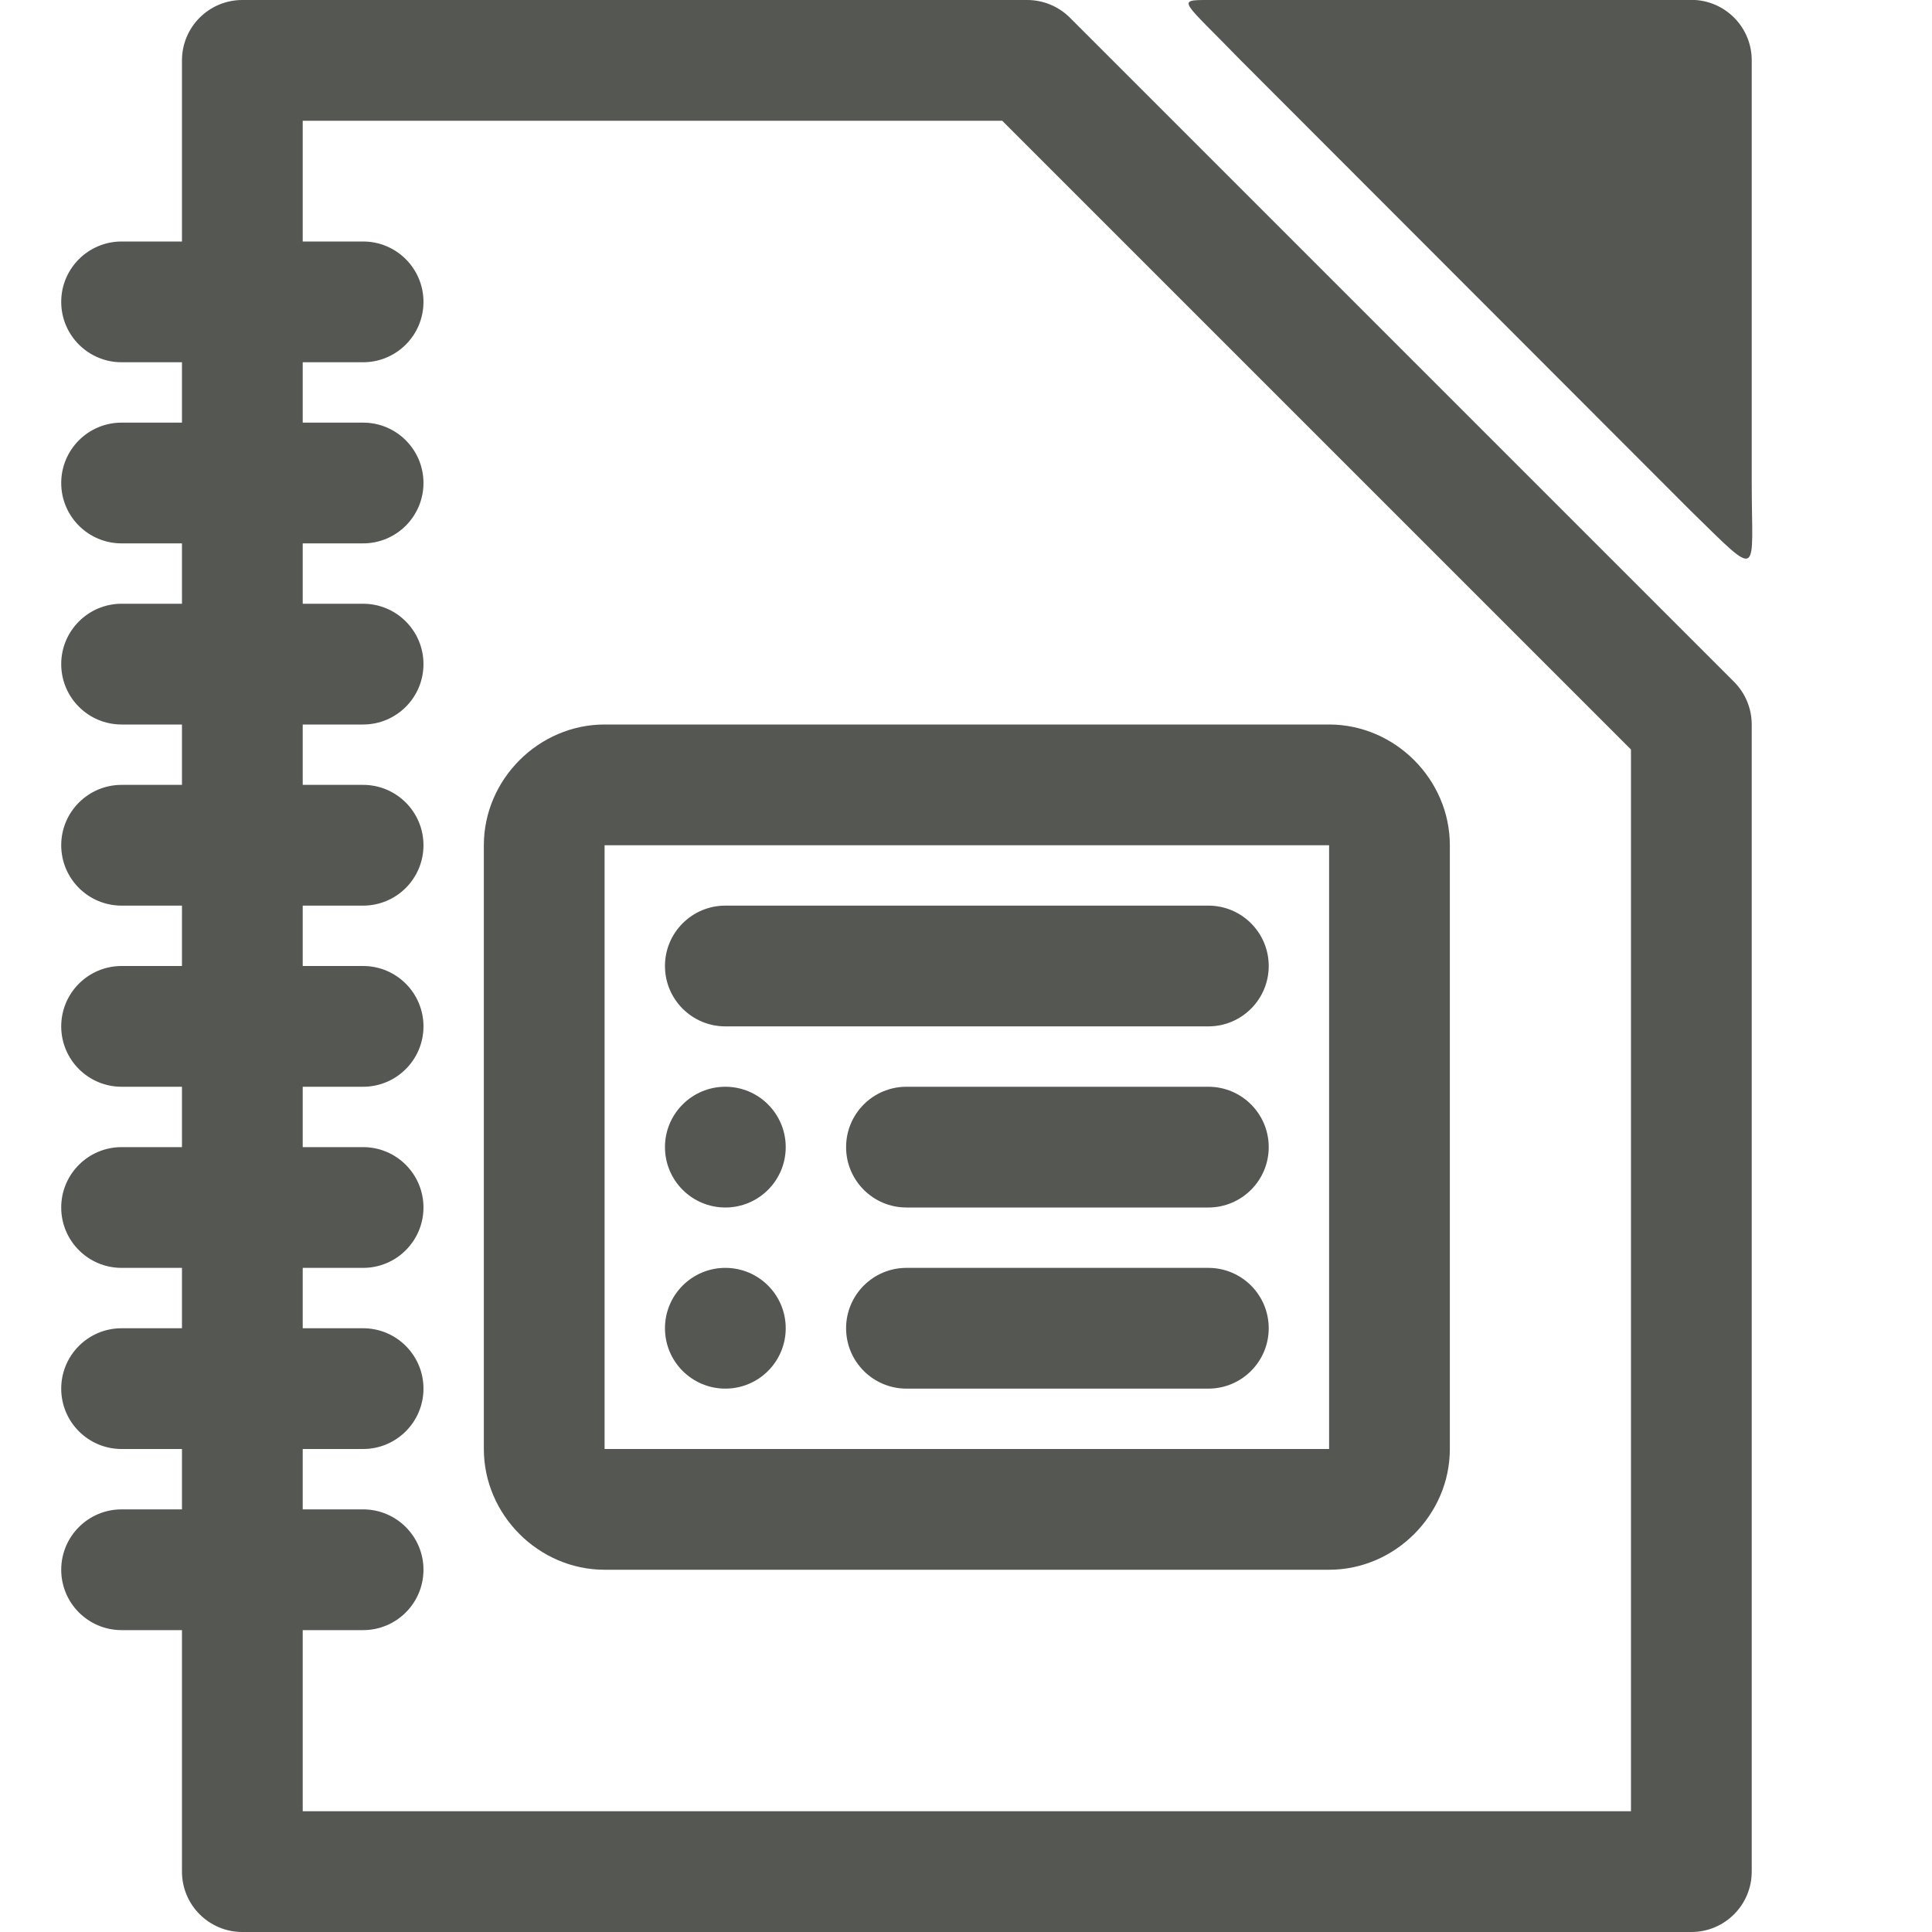
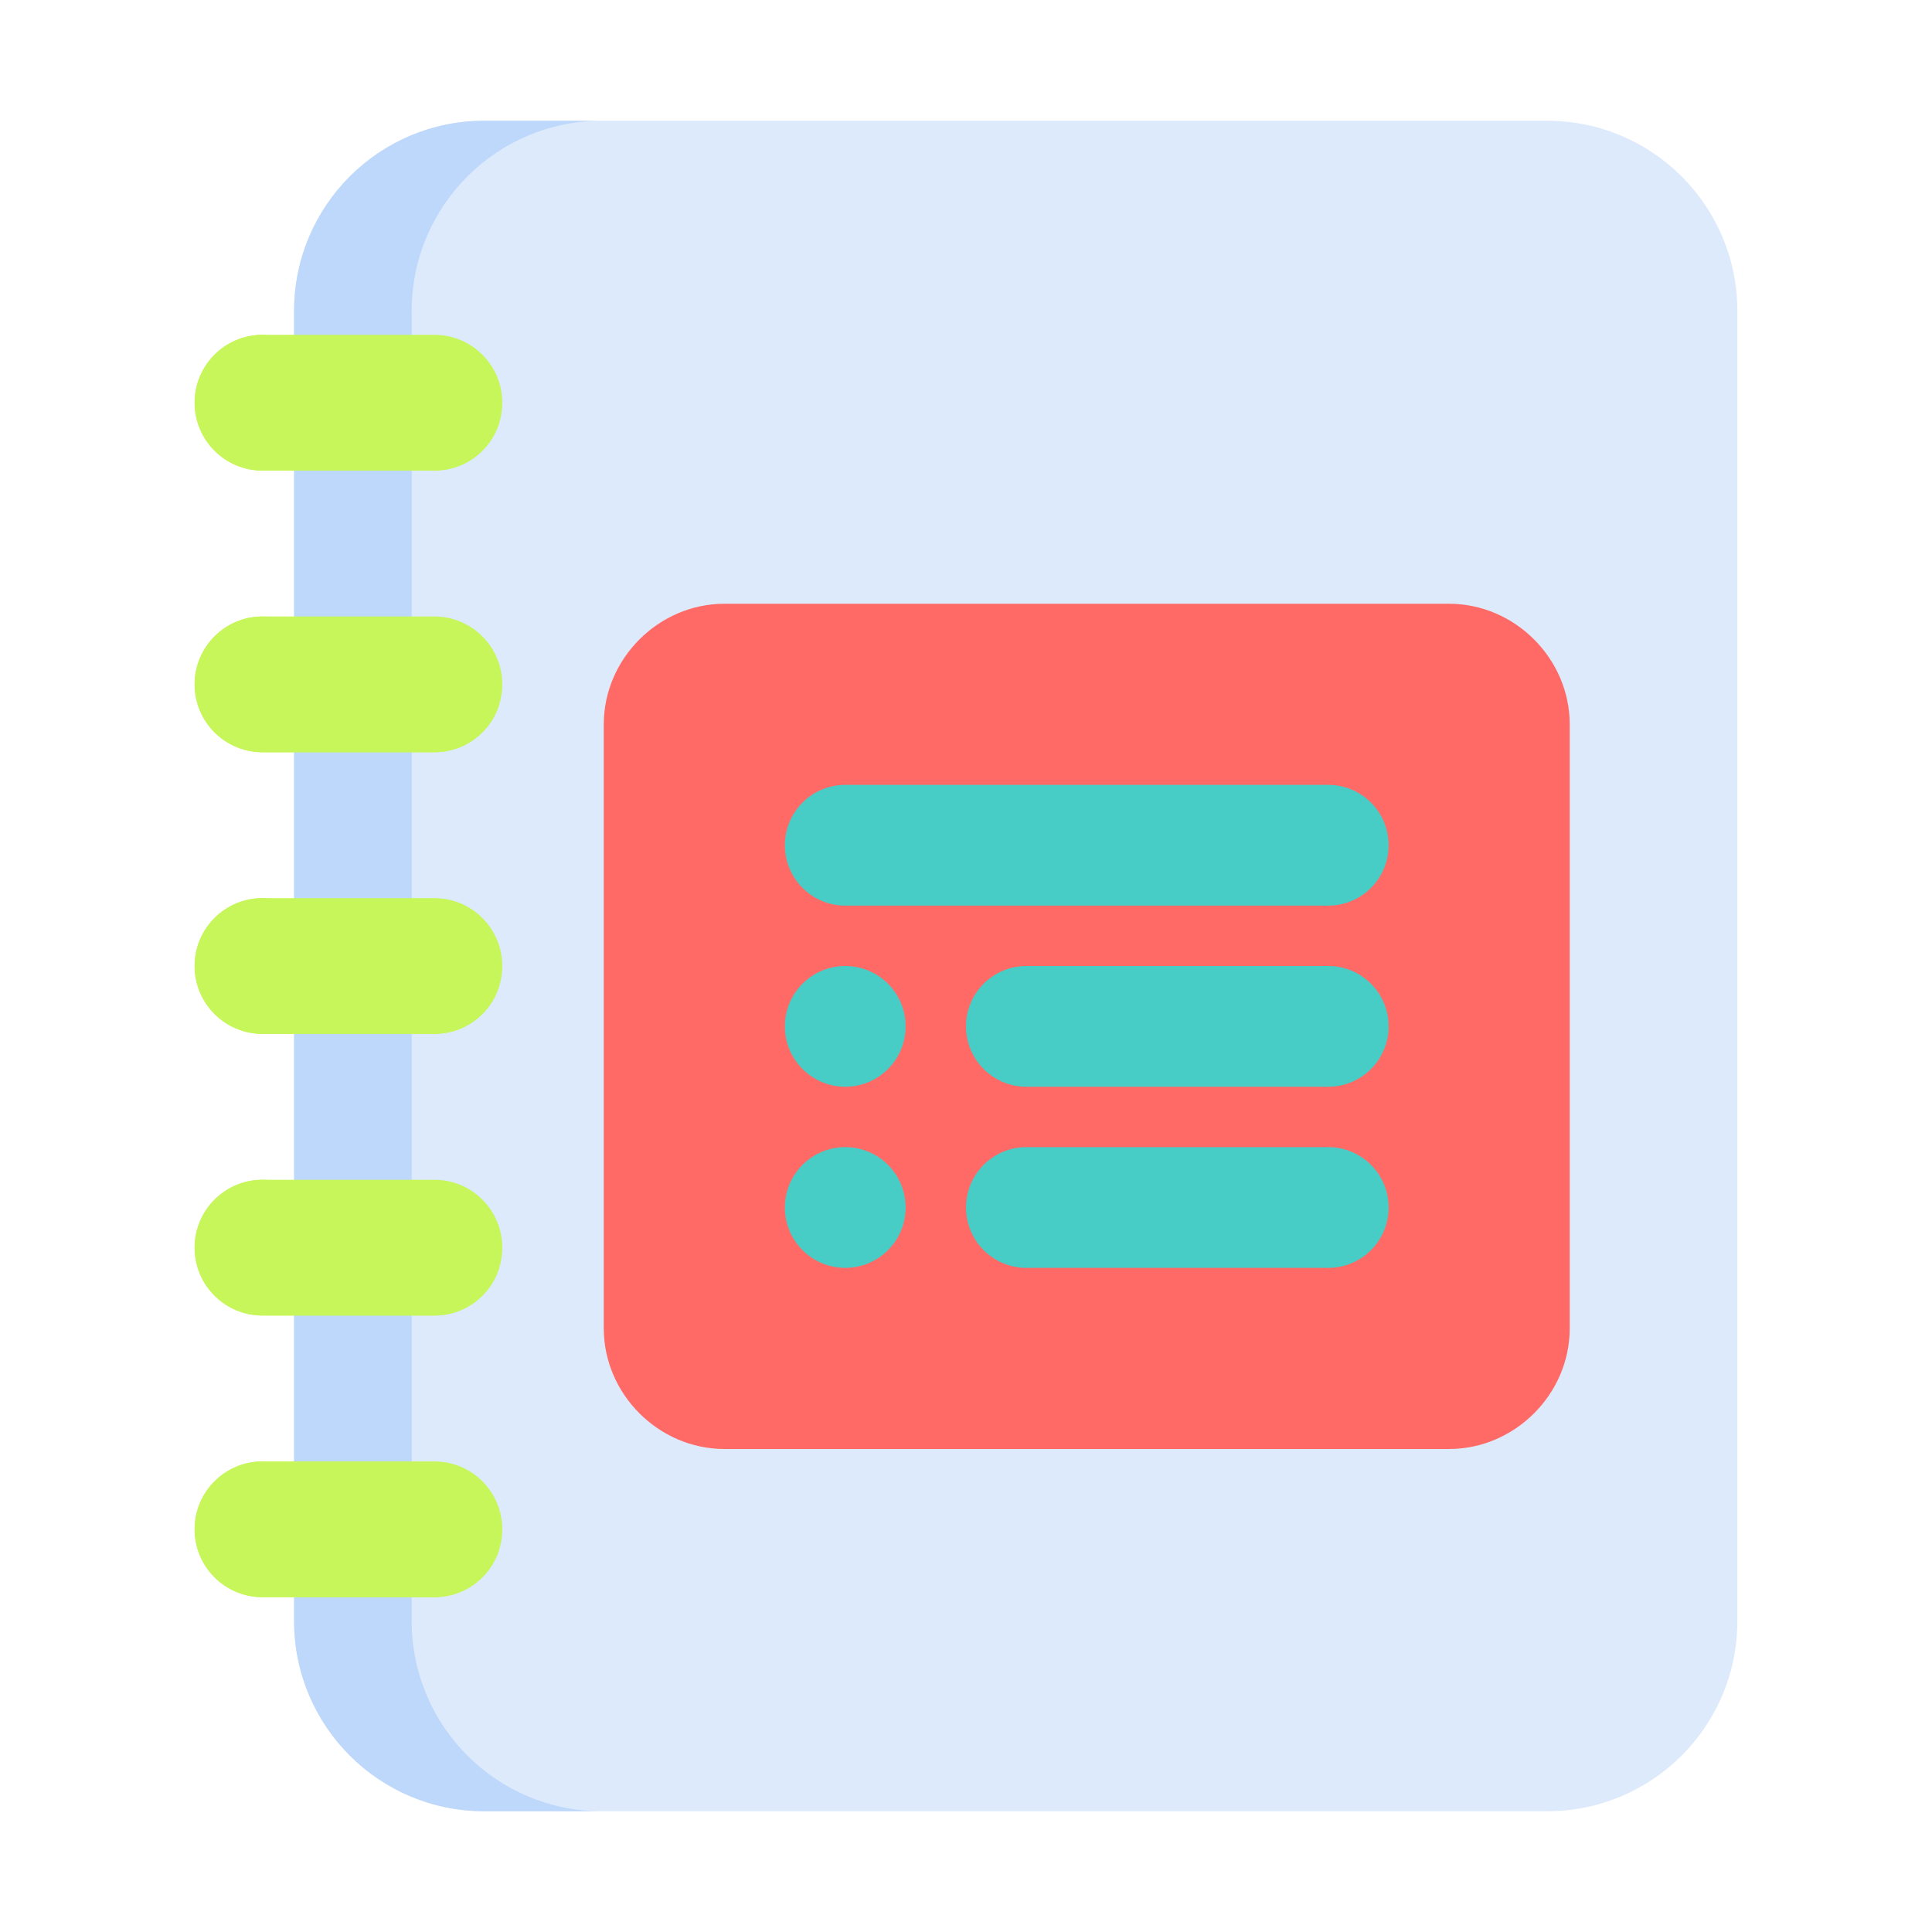
- <svg xmlns="http://www.w3.org/2000/svg" viewBox="0 0 32 32">
-   <path d="m28.014-.002-8 .002c-.547 0-.433 0 .537 1l7.463 7.471c1.172 1.145 1 1.068 1-.471v-7.002c-0-.552-.448-1-1-1zm-24.0.002a1 1 0 0 0 -1 1v3h-1a1 1 0 1 0 0 2h1v1h-1a1 1 0 1 0 0 2h1v1h-1a1 1 0 1 0 0 2h1v1h-1a1 1 0 1 0 0 2h1v1h-1a1 1 0 1 0 0 2h1v1h-1a1 1 0 1 0 0 2h1v1h-1a1 1 0 1 0 0 2h1v1h-1a1 1 0 1 0 0 2h1v4a1 1 0 0 0 1 1h24a1 1 0 0 0 1-1v-19a1 1 0 0 0 -.293-.707l-11-11a1 1 0 0 0 -.707-.293zm1 2h11.586l10.414 10.414v17.586h-22v-3h1a1 1 0 1 0 0-2h-1v-1h1a1 1 0 1 0 0-2h-1v-1h1a1 1 0 1 0 0-2h-1v-1h1a1 1 0 1 0 0-2h-1v-1h1a1 1 0 1 0 0-2h-1v-1h1a1 1 0 1 0 0-2h-1v-1h1a1 1 0 1 0 0-2h-1v-1h1a1 1 0 1 0 0-2h-1zm5 10c-1.091 0-2.0.909-2 2v10c0 1.091.909 2 2 2h12c1.091 0 2-.909 2-2v-10c0-1.091-.909-2-2-2zm0 2h12v10h-12zm2 1a1 1 0 1 0 0 2h8a1 1 0 1 0 0-2zm0 3a1 1 0 0 0 -1 1 1 1 0 0 0 1 1 1 1 0 0 0 1-1 1 1 0 0 0 -1-1zm3 0a1 1 0 1 0 0 2h5a1 1 0 1 0 0-2zm-3 3a1 1 0 0 0 -1 1 1 1 0 0 0 1 1 1 1 0 0 0 1-1 1 1 0 0 0 -1-1zm3 0a1 1 0 1 0 0 2h5a1 1 0 1 0 0-2z" fill="#555753" />
+ <svg xmlns="http://www.w3.org/2000/svg" viewBox="0 0 32 32" version="1.1" id="svg4">
+   <defs id="defs8" />
+   <g id="g994">
+     <path style="fill:#ddeafb;stroke-width:1" id="path2-3" d="M 25.627,30 H 8.02 C 6.281,30 4.871,28.59 4.871,26.851 V 5.149 C 4.871,3.41 6.281,2 8.02,2 H 25.627 c 1.739,0 3.149,1.41 3.149,3.149 V 26.851 C 28.776,28.59 27.366,30 25.627,30 Z" />
+     <path style="fill:#bed8fb;stroke-width:1" id="path4" d="M 9.968,30 H 8.02 C 6.281,30 4.871,28.59 4.871,26.851 V 5.149 C 4.871,3.41 6.281,2 8.02,2 H 9.968 C 8.229,2 6.819,3.41 6.819,5.149 V 26.851 C 6.819,28.59 8.229,30 9.968,30 Z" />
+     <g transform="matrix(0.0546875,0,0,0.0546875,2.000027,2)" style="fill:#c7f65a;stroke-width:18.286" id="g36">
+       <g style="fill:#c7f65a;stroke-width:18.286" id="g10">
+         <path style="fill:#c7f65a;stroke-width:18.286" id="path6" d="M 95.001,105.954 H 42.929 c -11.352,0 -20.555,-9.203 -20.555,-20.555 0,-11.352 9.203,-20.555 20.555,-20.555 h 52.072 c 11.352,0 20.555,9.203 20.555,20.555 0,11.352 -9.203,20.555 -20.555,20.555 z" />
+         <path style="fill:#c7f65a;stroke-width:18.286" id="path8" d="m 114.619,91.542 c -0.999,3.214 -2.761,6.078 -5.079,8.396 -3.719,3.719 -8.86,6.016 -14.536,6.016 H 42.929 c -11.353,0 -20.552,-9.199 -20.552,-20.552 0,-5.677 2.297,-10.817 6.016,-14.536 3.719,-3.729 8.86,-6.027 14.536,-6.027 h 1.267 c -0.608,1.937 -0.937,4.008 -0.937,6.15 0,11.342 9.2,20.552 20.552,20.552 h 50.808 z" />
+       </g>
+       <g style="fill:#c7f65a;stroke-width:18.286" id="g16">
+         <path style="fill:#c7f65a;stroke-width:18.286" id="path12" d="M 95.001,447.161 H 42.929 c -11.352,0 -20.555,-9.203 -20.555,-20.555 0,-11.352 9.203,-20.555 20.555,-20.555 h 52.072 c 11.352,0 20.555,9.203 20.555,20.555 0,11.352 -9.203,20.555 -20.555,20.555 z" />
+         <path style="fill:#c7f65a;stroke-width:18.286" id="path14" d="m 114.619,432.749 c -0.999,3.214 -2.761,6.078 -5.079,8.396 -3.719,3.719 -8.86,6.016 -14.536,6.016 H 42.929 c -11.353,0 -20.552,-9.199 -20.552,-20.552 0,-5.677 2.297,-10.817 6.016,-14.536 3.719,-3.729 8.86,-6.027 14.536,-6.027 h 1.267 c -0.608,1.937 -0.937,4.008 -0.937,6.15 0,11.342 9.2,20.552 20.552,20.552 h 50.808 z" />
+       </g>
+       <g style="fill:#c7f65a;stroke-width:18.286" id="g22">
+         <path style="fill:#c7f65a;stroke-width:18.286" id="path18" d="M 95.001,361.859 H 42.929 c -11.352,0 -20.555,-9.203 -20.555,-20.555 0,-11.352 9.203,-20.555 20.555,-20.555 h 52.072 c 11.352,0 20.555,9.203 20.555,20.555 0,11.352 -9.203,20.555 -20.555,20.555 z" />
+         <path style="fill:#c7f65a;stroke-width:18.286" id="path20" d="m 114.619,347.447 c -0.999,3.214 -2.761,6.078 -5.079,8.396 -3.719,3.719 -8.86,6.016 -14.536,6.016 H 42.929 c -11.353,0 -20.552,-9.199 -20.552,-20.552 0,-5.677 2.297,-10.817 6.016,-14.536 3.719,-3.729 8.86,-6.027 14.536,-6.027 h 1.267 c -0.608,1.937 -0.937,4.008 -0.937,6.15 0,11.342 9.2,20.552 20.552,20.552 h 50.808 z" />
+       </g>
+       <g style="fill:#c7f65a;stroke-width:18.286" id="g28">
+         <path style="fill:#c7f65a;stroke-width:18.286" id="path24" d="M 95.001,276.557 H 42.929 c -11.352,0 -20.555,-9.203 -20.555,-20.555 0,-11.352 9.203,-20.555 20.555,-20.555 h 52.072 c 11.352,0 20.555,9.203 20.555,20.555 0,11.353 -9.203,20.555 -20.555,20.555 z" />
+         <path style="fill:#c7f65a;stroke-width:18.286" id="path26" d="m 114.619,262.145 c -0.999,3.214 -2.761,6.078 -5.079,8.396 -3.719,3.719 -8.86,6.016 -14.536,6.016 H 42.929 c -11.353,0 -20.552,-9.199 -20.552,-20.552 0,-5.677 2.297,-10.817 6.016,-14.536 3.719,-3.729 8.86,-6.027 14.536,-6.027 h 1.267 c -0.608,1.937 -0.937,4.008 -0.937,6.15 0,11.342 9.2,20.552 20.552,20.552 h 50.808 z" />
+       </g>
+       <g style="fill:#c7f65a;stroke-width:18.286" id="g34">
+         <path style="fill:#c7f65a;stroke-width:18.286" id="path30" d="M 95.001,191.255 H 42.929 c -11.352,0 -20.555,-9.203 -20.555,-20.555 0,-11.352 9.203,-20.555 20.555,-20.555 h 52.072 c 11.352,0 20.555,9.203 20.555,20.555 0,11.353 -9.203,20.555 -20.555,20.555 z" />
+         <path style="fill:#c7f65a;stroke-width:18.286" id="path32" d="m 114.619,176.843 c -0.999,3.214 -2.761,6.078 -5.079,8.396 -3.719,3.719 -8.86,6.016 -14.536,6.016 H 42.929 c -11.353,0 -20.552,-9.199 -20.552,-20.552 0,-5.677 2.297,-10.817 6.016,-14.536 3.719,-3.729 8.86,-6.027 14.536,-6.027 h 1.267 c -0.608,1.937 -0.937,4.008 -0.937,6.15 0,11.342 9.2,20.552 20.552,20.552 h 50.808 z" />
+       </g>
+     </g>
+     <path id="path910" d="m 12,10 c -1.091,0 -2,0.909 -2,2 v 10 c 0,1.091 0.909,2 2,2 h 12 c 1.091,0 2,-0.909 2,-2 V 12 c 0,-1.091 -0.909,-2 -2,-2 z" style="fill:#ff6a66" />
+     <path id="path906" d="m 14,13 a 1,1 0 1 0 0,2 h 8 a 1,1 0 1 0 0,-2 z" style="fill:#47cdc6" />
+     <path id="path904" d="m 14,16 a 1,1 0 0 0 -1,1 1,1 0 0 0 1,1 1,1 0 0 0 1,-1 1,1 0 0 0 -1,-1 z" style="fill:#47cdc6" />
+     <path id="path902" d="m 17,16 a 1,1 0 1 0 0,2 h 5 a 1,1 0 1 0 0,-2 z" style="fill:#47cdc6" />
+     <path id="path900" d="m 14,19 a 1,1 0 0 0 -1,1 1,1 0 0 0 1,1 1,1 0 0 0 1,-1 1,1 0 0 0 -1,-1 z" style="fill:#47cdc6" />
+     <path id="path2" d="m 17,19 a 1,1 0 1 0 0,2 h 5 a 1,1 0 1 0 0,-2 z" style="fill:#47cdc6" />
+   </g>
</svg>
